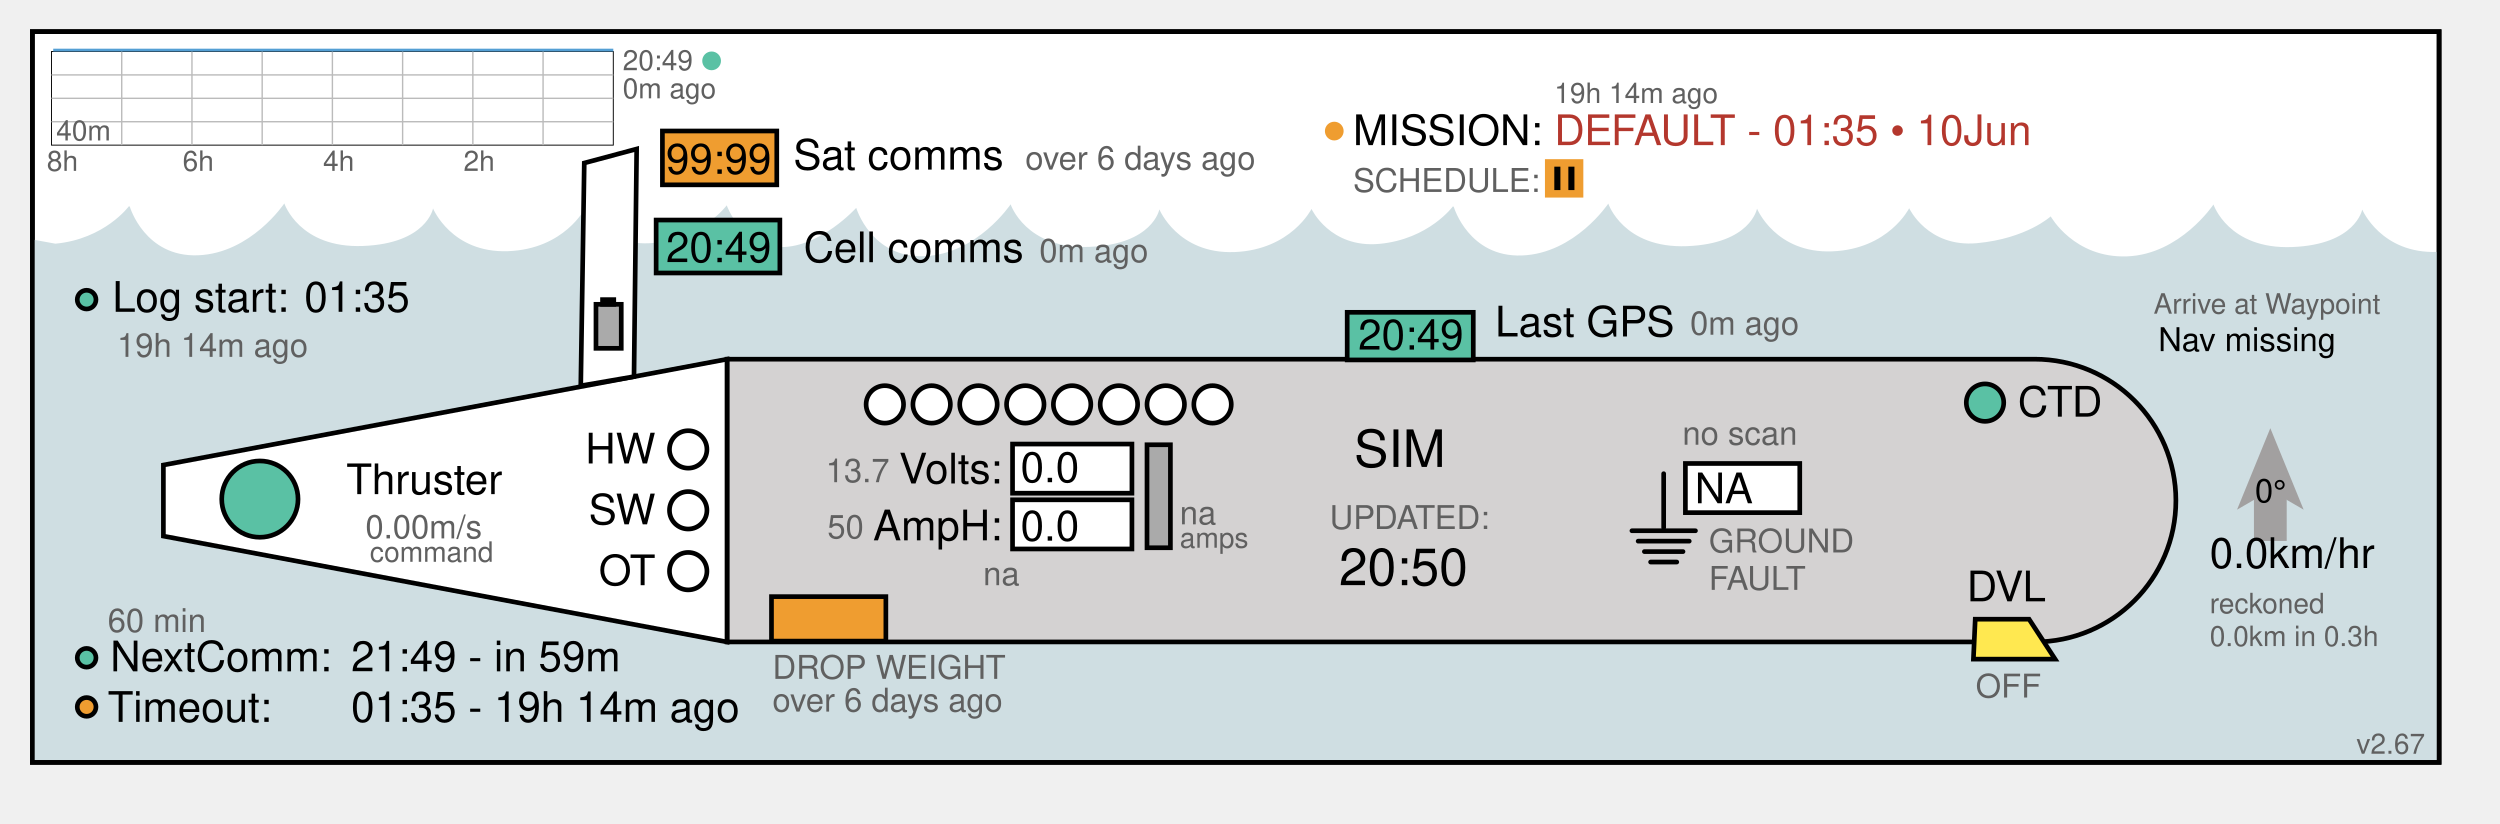
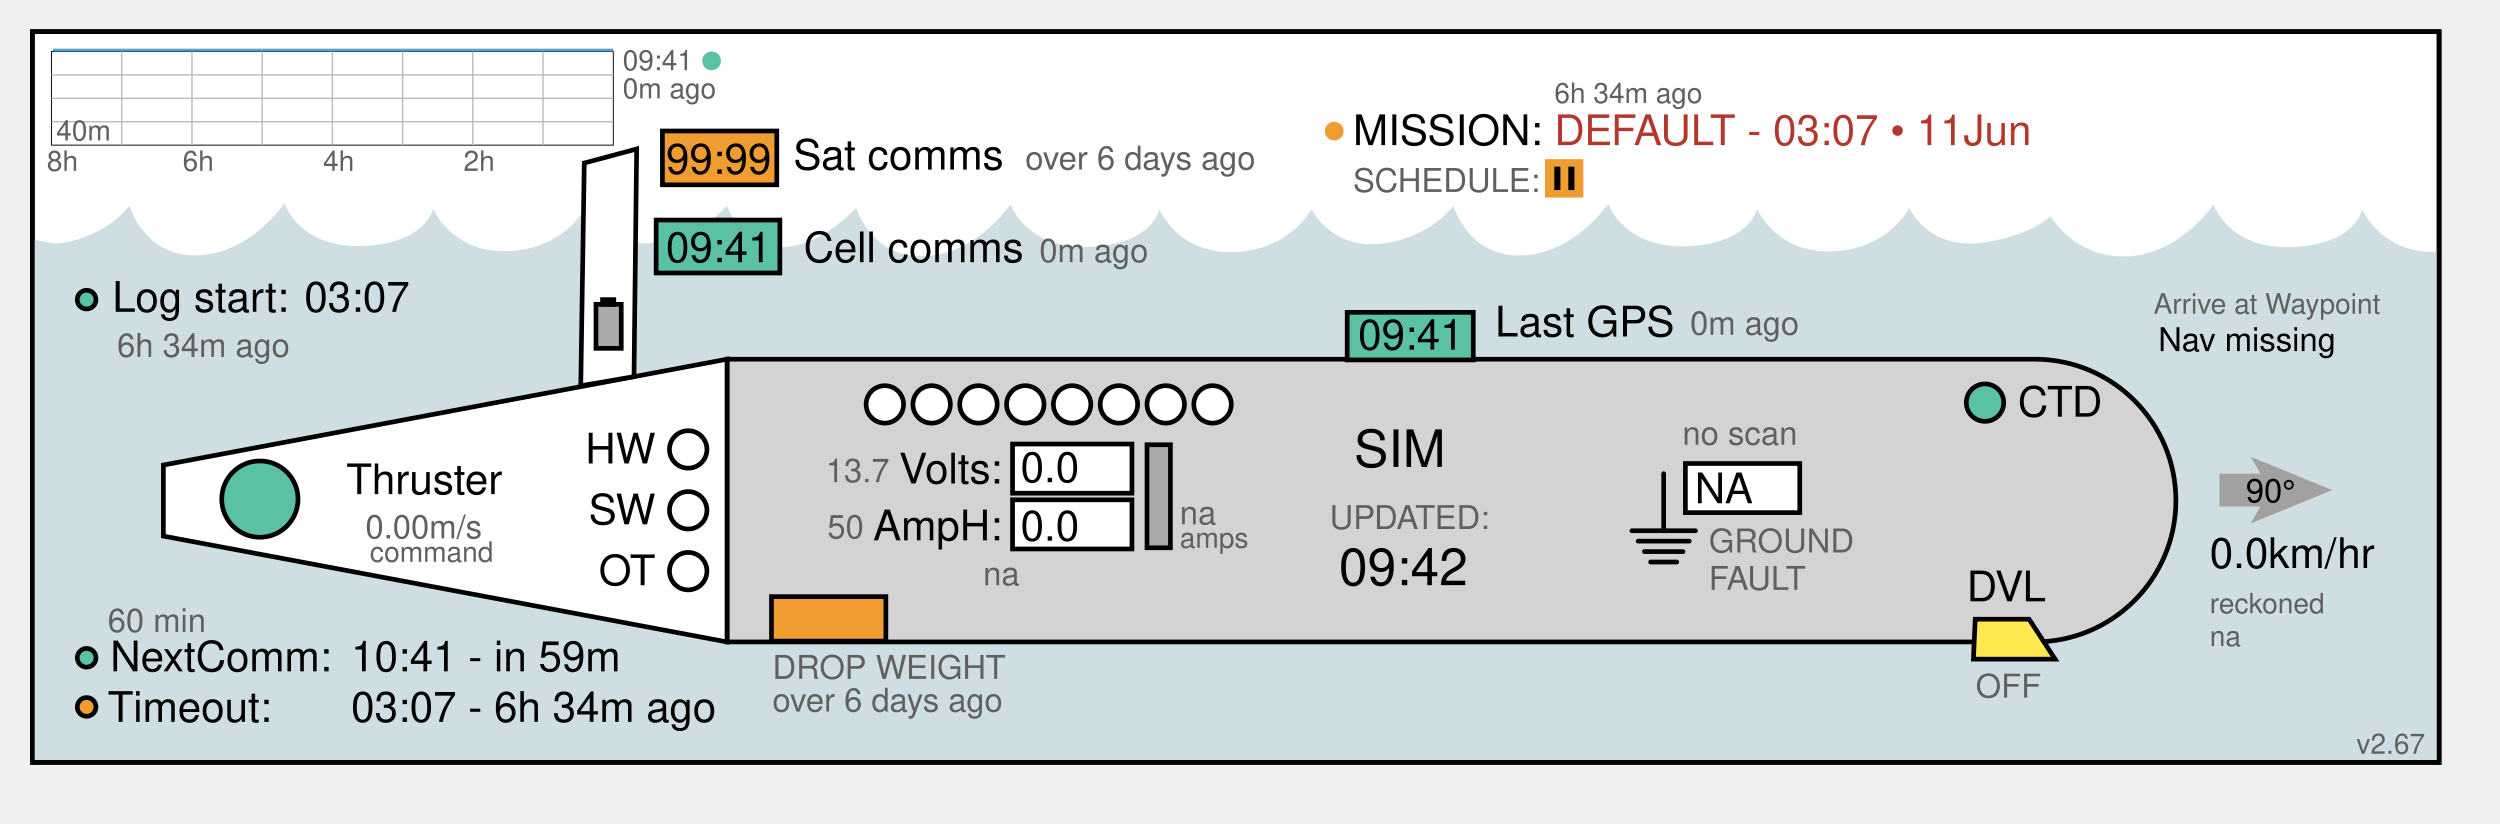
<svg xmlns="http://www.w3.org/2000/svg" version="1.1" id="Layer_1" x="0px" y="0px" viewBox="120 155 534 176" xml:space="preserve">
  <style type="text/css">
	.st0{fill:#CFDEE2;} 
	.st1{fill:none;stroke:#000000; }
	.st2{fill:#D4D2D2;stroke:#000000; } 
	.st3{fill:#FFFFFF;stroke:#000000; } 
	.st4{fill:#5AC1A4;stroke:#000000; } 
	.st5{fill:#FFE850;stroke:#000000; } 
	.st6{fill:#EF9D30;stroke:#000000; } 
	.st7{fill:#FFFFFF;stroke:#000000;stroke-linecap:round; }
	.st8{fill:#C6C4C4;stroke:#000000;stroke-linecap:round; }
	.st9{font-family:HelveticaNeue, Helvetica, Arial, sans-serif;}
	.st10{font-size:9px;}
	.st11{fill:#6D6E6E;stroke:#000000; } 
	.st12{fill:#606060;}  
	.st13{font-size:7px;}
	.st14{font-family:HelveticaNeue-Medium, Helvetica, Arial, sans-serif; }
	.st15{font-size:11px;}
	.st16{fill:#A2A0A0;} 
	.st17{fill:#e3cfa7;} 
	.st18{fill:none;stroke:none; } 
	.st19{fill:#555555;stroke:#000000;stroke-miterlimit:10;}  
	.st20{fill:#e3cfa7;stroke:#000000;stroke-miterlimit:10;}  
	.st21{fill:none;stroke:#46A247;stroke-width:4;stroke-miterlimit:10;} 
	.st22{fill:none;stroke:#555555;stroke-width:9;stroke-linecap:round;stroke-miterlimit:10;} 
	.st23{fill:none;stroke:#46A247;stroke-width:4;stroke-miterlimit:10;} 
	.st24{font-size:6px;}
	.st25{fill:#5AC1A4;stroke:none; } 
	.st26{fill:#FFE850;stroke:none; } 
	.st27{fill:#EF9D30;stroke:none; } 	
	.stwhite{fill:#FFFFFF;stroke:none; } 	
	.st28{fill:#333333; } 
	.st30{font-size:8px;} 
	.st31{fill:#B4372D;} 
	.st32{fill:#aaaaaa;stroke:#000000; } 
	.st33{fill:#FFEEBB;stroke:none; } 
	.stleak2{fill:#7DA6D8;} 
	.stleak1{fill:#92c19b;} 
	.sparkbg{fill:#E8E8F0;stroke:none; } 
	.sparkline{fill:none;stroke:#000000; stroke-width:0.2;}  
	.sparkpoly{fill:#549fd4;stroke:none; } 	
	.sparktext{font-size:6px; } 
	.gridline{fill:none;stroke:#BBBBBB; stroke-width:0.3;}  
	</style>
  <rect desc="backgroundbox" x="126.91" y="161.76" class="st3" width="514.08" height="156.08" />
  <g transform="translate(0 8)">
    <g>
      <path class="st0" d="M640.68,200.81v108.71H126.47V198.07l5.36,0.98c10.57-0.98,15.74-8.04,15.74-8.04l0.18,0.2    c0,0,3.21,10.75,14.54,10.32c11.33-0.43,18.44-11.08,18.44-11.08s3.19,9.61,16.79,9.09c13.6-0.52,14.98-8.01,14.98-8.01    s3.95,9.58,16.03,9.12c12.09-0.46,16.47-9.21,16.47-9.21s3.93,8.43,14.49,7.46c10.57-0.98,15.74-8.04,15.74-8.04    s3.15,8.92,11.62,8.92c8.47,0,16.04-8.38,16.04-8.38s3.21,10.75,14.54,10.32c11.33-0.43,18.44-11.08,18.44-11.08    s3.19,9.61,16.79,9.09c13.6-0.52,14.98-8.01,14.98-8.01s3.95,9.58,16.03,9.12c12.09-0.46,16.47-9.21,16.47-9.21    s3.93,8.43,14.49,7.46c10.57-0.98,15.74-8.04,15.74-8.04l0.18,0.2c0,0,3.21,10.75,14.54,10.32c11.33-0.43,18.44-11.08,18.44-11.08    s3.19,9.61,16.79,9.09c13.6-0.52,14.98-8.01,14.98-8.01s3.95,9.58,16.03,9.12c12.09-0.46,16.47-9.21,16.47-9.21    s3.93,8.43,14.49,7.46c10.57-0.98,15.74-5.72,15.74-5.72s5,8.97,16.33,8.54c11.33-0.43,18.44-11.08,18.44-11.08    s3.19,9.61,16.79,9.09c13.6-0.52,14.98-8.01,14.98-8.01S628.59,201.27,640.68,200.81" />
    </g>
  </g>
  <rect desc="dirtbox" x="126.91" y="281.76" class="st18" width="514.08" height="36.08" />
  <rect desc="backgroundbox" x="126.91" y="161.76" class="st1" width="514.08" height="156.08" />
  <line desc="bigcable" class="st18" x1="250.77" y1="292.21" x2="268.73" y2="281.71" />
  <path desc="smallcable" class="st18" d="M137.01,323.1c0,0,7.44-8.93,20.84-8.93s20.85,8.93,42.05,8.93s29.77-18.98,47.66-28.86" />
  <path class="st2" d="M554.57,292.12l-279.27,0l0-60.4l279.27,0c16.68,0,30.2,13.52,30.2,30.2v0  C584.77,278.6,571.25,292.12,554.57,292.12z" />
  <polygon class="st3" points="154.9,269.51 275.29,292.12 275.29,231.72 154.9,254.33 " />
  <polygon class="st3" points="255.42,235.44 244.05,237.4 244.8,189.82 255.99,186.82 " />
  <text desc="HardwareLabel" text-anchor="end" transform="matrix(1 0 0 1 260 254)" class="st9 st10">HW</text>
  <text desc="SoftwareLabel" text-anchor="end" transform="matrix(1 0 0 1 260 267)" class="st9 st10">SW</text>
  <text desc="OtherLabel" text-anchor="end" transform="matrix(1 0 0 1 260 280)" class="st9 st10">OT</text>
  <text desc="text_batteryduration" x="372" y="255" class="st18 st9 st13">na</text>
  <text desc="text_durationlabel" x="372" y="260" class="st18 st9 st24" />
  <rect desc="current" x="365" y="250" class="st32" width="5" height="22" />
  <text desc="text_current" x="372" y="267" class="st12 st9 st13">na</text>
  <rect desc="drop" x="284.79" y="282.44" class="st6" width="24.43" height="9.5" />
  <g>
    <line class="st7" x1="475.36" y1="256.18" x2="475.36" y2="267.72" />
    <line class="st7" x1="468.58" y1="268.37" x2="482.15" y2="268.37" />
    <line class="st7" x1="469.91" y1="270.59" x2="480.82" y2="270.59" />
    <line class="st7" x1="471.24" y1="272.82" x2="479.49" y2="272.82" />
  </g>
  <line class="st8" x1="472.57" y1="275.05" x2="478.16" y2="275.05" />
  <circle desc="thrust" class="st4" cx="175.51" cy="261.61" r="8.15" />
  <g>
    <circle desc="bat1" class="st3" cx="309" cy="241.38" r="4" />
    <circle desc="bat2" class="st3" cx="319" cy="241.38" r="4" />
    <circle desc="bat3" class="st3" cx="329" cy="241.38" r="4" />
    <circle desc="bat4" class="st3" cx="339" cy="241.38" r="4" />
    <circle desc="bat5" class="st3" cx="349" cy="241.38" r="4" />
    <circle desc="bat6" class="st3" cx="359" cy="241.38" r="4" />
    <circle desc="bat7" class="st3" cx="369" cy="241.38" r="4" />
    <circle desc="bat8" class="st3" cx="379" cy="241.38" r="4" />
  </g>
  <rect desc="argobattery_back" x="247.3" y="220" class="st32" width="5.4" height="9.4" />
  <rect desc="argobattery_top" x="248.7" y="219" class="st32" width="2.4" height="1" />
  <rect desc="argobattery" x="247.5" y="220" class="st18" width="5" height="9" />
  <circle desc="CTD" class="st4" cx="544" cy="241" r="4" />
  <circle desc="missiondefault" class="st27" cx="405" cy="183" r="2" />
  <circle desc="scheduleddefault" class="st18" cx="405" cy="193.5" r="1.6" />
  <circle desc="commoverdue" class="st4" cx="138.5" cy="295.5" r="2" />
  <circle desc="logoverdue" class="st4" cx="138.5" cy="219" r="2" />
  <circle desc="missionoverdue" class="st6" cx="138.5" cy="306" r="2" />
  <rect desc="satcomm" x="261.49" y="182.98" class="st6" width="24.43" height="11.5" />
  <rect desc="cell" x="260.15" y="202" class="st4" width="26.43" height="11.31" />
  <rect desc="gps" x="407.76" y="221.71" class="st4" width="26.93" height="10.17" />
  <rect desc="amps" x="336.28" y="261.76" class="st3" width="25.5" height="10.5" />
  <rect desc="volts" x="336.28" y="249.85" class="st3" width="25.5" height="10.5" />
  <rect desc="gf_rect" x="480" y="254.0" class="st3" width="24.43" height="10.5" />
  <circle desc="HW" class="st3" cx="267" cy="251" r="4" />
  <circle desc="SW" class="st3" cx="267" cy="264" r="4" />
  <circle desc="OT" class="st3" cx="267" cy="277" r="4" />
  <polygon desc="dvl" class="st5" points="541.91,287.26 553.41,287.26 558.97,295.79 541.52,295.79 " />
  <polygon desc="cart" class="st18" points="348.8,282.24 348.8,315.73 524.05,315.73 524.05,282.24 503.4,282.24 496.15,301.22 381.17,301.22   369.22,282.74 " />
  <circle desc="circle1" class="st18" cx="362.59" cy="298.44" r="5.86" />
  <circle desc="circle2" class="st18" cx="510.1" cy="298.44" r="5.86" />
  <text desc="text_flowago" transform="matrix(1 0 0 1 541.0 272.0)" class="st12 st9 st13" />
  <circle desc="UBAT" class="st18" cx="544" cy="251" r="4" />
  <circle desc="flow" class="st18" cx="544" cy="261" r="4" />
  <text desc="text_cameraago" transform="matrix(1 0 0 1 558 258)" class="st12 st9 st13" />
  <rect desc="CameraBody" class="st18" x="540" y="250" width="16" height="10" />
  <circle desc="CameraLens" class="st18" cx="548" cy="255" r="3" />
  <polygon desc="LowGF" class="st18" points="510,263 514,255 506,255 510,263" />
  <polygon desc="HighGF" class="st18" points="510,255 514,263 506,263 510,255" />
-   <g desc="arrow" transform="rotate (-90,604.94,259.74), rotate(0,605,259.74)">
+   <g desc="arrow" transform="rotate (-90,604.94,259.74), rotate(90,605,259.74)">
    <rect x="594.14" y="256.24" class="st16" width="11.73" height="7" />
    <g>
      <polygon class="st16" points="618.22,259.74 600.81,266.86 604.94,259.74 600.81,252.63" />
    </g>
  </g>
-   <text desc="mission" transform="matrix(1 0 0 1 452.0 186)" class="st9 st10 st12 st31">DEFAULT - 01:35 • 10Jun</text>
-   <text desc="text_missionago" transform="matrix(1 0 0 1 452 177)" class="st12 st9 sparktext">19h 14m ago</text>
+   <text desc="mission" transform="matrix(1 0 0 1 452.0 186)" class="st9 st10 st12 st31">DEFAULT - 03:07 • 11Jun</text>
+   <text desc="text_missionago" transform="matrix(1 0 0 1 452 177)" class="st12 st9 sparktext">6h 34m ago</text>
  <text desc="missionsched" transform="matrix(1 0 0 1 460 196)" class="st12 st9 st13" />
-   <text desc="text_cell" transform="matrix(1 0 0 1 262.2472 211)" class="st9 st10">20:49</text>
+   <text desc="text_cell" transform="matrix(1 0 0 1 262.2472 211)" class="st9 st10">09:41</text>
  <text desc="text_sat" transform="matrix(1 0 0 1 262.2478 192.1254)" class="st9 st10">99:99</text>
-   <text desc="text_gps" transform="matrix(1 0 0 1 410.1005 229.6799)" class="st9 st10">20:49</text>
-   <text desc="text_bearing" transform="matrix(1 0 0 1 605 262.3)" text-anchor="middle" class="st9 st13">0°</text>
+   <text desc="text_gps" transform="matrix(1 0 0 1 410.1005 229.6799)" class="st9 st10">09:41</text>
+   <text desc="text_bearing" transform="matrix(1 0 0 1 605 262.3)" text-anchor="middle" class="st9 st13">90°</text>
  <text desc="text_thrusttime" transform="matrix(1 0 0 1 592 276.3205)" class="st9 st10">0.0km/hr</text>
  <text desc="text_needcommstime" transform="matrix(1 0 0 1 143 290)" class="st12 st9 st13">60 min</text>
-   <text desc="text_nextcomm" transform="matrix(1 0 0 1 195 298.3899)" class="st9 st10">21:49 - in 59m</text>
-   <text desc="text_timeout" transform="matrix(1 0 0 1 195 309.1899)" class="st9 st10">01:35 - 19h 14m ago</text>
+   <text desc="text_nextcomm" transform="matrix(1 0 0 1 195 298.3899)" class="st9 st10">10:41 - in 59m</text>
+   <text desc="text_timeout" transform="matrix(1 0 0 1 195 309.1899)" class="st9 st10">03:07 - 6h 34m ago</text>
  <text desc="text_commago" transform="matrix(1 0 0 1 339.0 191.2224)" class="st12 st9 st13">over 6 days ago</text>
-   <text desc="text_logtime" transform="matrix(1 0 0 1 185.0 221.6039)" class="st9 st10">01:35</text>
-   <text desc="text_logago" transform="matrix(1 0 0 1 145.0 231.2224)" class="st12 st9 st13">19h 14m ago</text>
+   <text desc="text_logtime" transform="matrix(1 0 0 1 185.0 221.6039)" class="st9 st10">03:07</text>
+   <text desc="text_logago" transform="matrix(1 0 0 1 145.0 231.2224)" class="st12 st9 st13">6h 34m ago</text>
  <text desc="text_cellago" transform="matrix(1 0 0 1 342.0 211)" class="st12 st9 st13">0m ago</text>
  <text desc="text_argoago" transform="matrix(1 0 0 1 258 227)" class="st12 st9 st13" />
  <text desc="text_volts" transform="matrix(1 0 0 1 338.0 257.9931)" class="st9 st10">0.0</text>
  <text desc="text_amps" transform="matrix(1 0 0 1 338.0 270.4917)" class="st9 st10">0.0</text>
  <text desc="text_ampago" transform="matrix(1 0 0 1 330.0 280.0)" class="st12 st9 st13">na</text>
  <text desc="text_droptime" transform="matrix(1 0 0 1 285 307)" class="st12 st9 st13">over 6 days ago</text>
  <text desc="text_gftime" transform="matrix(1 0 0 1 479.3629 250)" class="st12 st9 st13">no scan</text>
  <text desc="text_gpsago" transform="matrix(1 0 0 1 481 226.5)" class="st12 st9 st13">0m ago</text>
  <text desc="text_gf" transform="matrix(1 0 0 1 482 262.4973)" class="st9 st10">NA</text>
  <text desc="text_arrive" transform="matrix(1 0 0 1 580 222)" class="st12 st9 st24">Arrive at Waypoint</text>
  <text desc="text_speed" transform="matrix(1 0 0 1 198.0612 270)" class="st12 st9 st13">0.00m/s</text>
  <text desc="text_vehicle" transform="matrix(1 0 0 1 419 254.7336)" text-anchor="middle" class="st14 st15">SIM</text>
-   <text desc="text_lastupdate" transform="matrix(1 0 0 1 406.0 280.0)" class="st14 st15">20:50</text>
-   <text desc="reckoned_detail" transform="matrix(1 0 0 1 592 293)" class="st12 st9 st24">0.0km in 0.3h</text>
+   <text desc="text_lastupdate" transform="matrix(1 0 0 1 406.0 280.0)" class="st14 st15">09:42</text>
+   <text desc="reckoned_detail" transform="matrix(1 0 0 1 592 293)" class="st12 st9 st24">na</text>
  <text desc="text_arrivestation" transform="matrix(1 0 0 1 581 230)" class="st9 st13">Nav missing</text>
  <text desc="text_stationdist" transform="matrix(1 0 0 1 582 238)" class="st12 st9 st24" />
  <text desc="text_currentdist" transform="matrix(1 0 0 1 582 245)" class="st12 st9 st24" />
  <text desc="text_dvlstatus" transform="matrix(1 0 0 1 542 304)" class="st12 st9 st13">OFF</text>
  <text desc="text_criticalerror" transform="matrix(1 0 0 1 352.0 300)" class="st9 st30 st31" />
  <text desc="text_criticaltime" transform="matrix(1 0 0 1 354 307)" class="st12 st9 st13" />
  <text desc="text_satcomms" transform="matrix(1 0 0 1 289.4541 191.2224)" class="st9 st10 ">Sat comms</text>
  <text desc="text_nextcomms" transform="matrix(1 0 0 1 143.5453 298.3899)" class="st9 st10 ">NextComm:</text>
  <text desc="text_version" transform="matrix(1 0 0 1 638 316)" text-anchor="end" class="st12 st9 st24">v2.67</text>
  <text desc="text_thresh_volt" x="310" y="258" text-anchor="end" class="st12 st9 st13">13.7</text>
  <text desc="text_thresh_amph" x="304.5" y="270" text-anchor="end" class="st12 st9 st13">50</text>
  <text desc="pausedtext" transform="matrix(1 0 0 1 409 196)" class="st12 st9 st13">SCHEDULE:</text>
  <rect x="450" y="189" class="st27" width="8.2" height="8.2" />
  <rect x="452" y="190.6" width="1.3" height="5" />
  <rect x="455" y="190.6" width="1.3" height="5" />
  <g>
    <text transform="matrix(1 0 0 1 485 273)" class="st12 st9 st13">GROUND</text>
    <text transform="matrix(1 0 0 1 485 281)" class="st12 st9 st13">FAULT</text>
  </g>
  <text transform="matrix(1 0 0 1 409.0 186)" class="st9 st10">MISSION:</text>
  <text transform="matrix(1 0 0 1 404.0 268.0)" class="st12 st9 st13">UPDATED:</text>
  <rect desc="sparkbox" x="131" y="166" class="sparkline" width="120" height="20" />
  <polyline desc="sparkline" class="gridline" points="161.0,166 161.0,186" />
  <polyline desc="sparkline" class="gridline" points="191.0,166 191.0,186" />
  <polyline desc="sparkline" class="gridline" points="221.0,166 221.0,186" />
  <polyline desc="sparkline" class="gridline" points="131,171.0 251,171.0" />
  <polyline desc="sparkline" class="gridline" points="131,176.0 251,176.0" />
  <polyline desc="sparkline" class="gridline" points="131,181.0 251,181.0" />
  <polyline desc="minorgrid" class="gridline" points="146.0,166 146.0,186" />
  <polyline desc="minorgrid" class="gridline" points="176.0,166 176.0,186" />
  <polyline desc="minorgrid" class="gridline" points="206.0,166 206.0,186" />
  <polyline desc="minorgrid" class="gridline" points="236.0,166 236.0,186" />
-   <text desc="sparknote" transform="matrix(1 0 0 1 253 170)" class="st12 st9 sparktext">20:49</text>
+   <text desc="sparknote" transform="matrix(1 0 0 1 253 170)" class="st12 st9 sparktext">09:41</text>
  <text desc="sparknote" transform="matrix(1 0 0 1 253 176)" class="st12 st9 sparktext">0m ago</text>
  <text desc="axislabel" transform="matrix(1 0 0 1 159.0 191.5)" class="st12 st9 sparktext">6h</text>
  <text desc="axislabel" transform="matrix(1 0 0 1 189.0 191.5)" class="st12 st9 sparktext">4h</text>
  <text desc="axislabel" transform="matrix(1 0 0 1 219.0 191.5)" class="st12 st9 sparktext">2h</text>
  <text desc="axislabel" transform="matrix(1 0 0 1 130 191.5)" class="st12 st9 sparktext">8h</text>
  <circle desc="spr_is_old" class="st25" cx="272" cy="168" r="2" />
-   <polygon desc="sparkpoly" class="sparkpoly" points="131.367,165.4 131.367,166 131.367,166 132.695,166 132.695,166 134.022,166 134.022,166 135.354,166 135.354,166 136.683,166 136.683,166 138.013,166 138.013,166 139.341,166 139.341,166 140.67,166 140.67,166 142,166 142,166 143.329,166 143.329,166 144.657,166 144.657,166 145.988,166 145.988,166 147.318,166 147.318,166 148.645,166 148.645,166 149.975,166 149.975,166 151.305,166 151.305,166 152.634,166 152.634,166 153.964,166 153.964,166 155.293,166 155.293,166 156.621,166 156.621,166 157.952,166 157.952,166 159.28,166 159.28,166 160.61,166 160.61,166 161.939,166 161.939,166 163.269,166 163.269,166 164.598,166 164.598,166 165.926,166 165.926,166 167.257,166 167.257,166 168.585,166 168.585,166 169.915,166 169.915,166 171.244,166 171.244,166 172.572,166 172.572,166 173.903,166 173.903,166 175.23,166 175.23,166 176.562,166 176.562,166 177.888,166 177.888,166 179.217,166 179.217,166 180.547,166 180.547,166 181.878,166 181.878,166 183.208,166 183.208,166 184.536,166 184.536,166 185.867,166 185.867,166 187.195,166 187.195,166 188.524,166 188.524,166 189.854,166 189.854,166 191.181,166 191.181,166 192.511,166 192.511,166 193.841,166 193.841,166 195.17,166 195.17,166 196.5,166 196.5,166 197.829,166 197.829,166 199.159,166 199.159,166 200.488,166 200.488,166 201.816,166 201.816,166 203.145,166 203.145,166 204.475,166 204.475,166 205.805,166 205.805,166 207.134,166 207.134,166 208.464,166 208.464,166 209.793,166 209.793,166 211.121,166 211.121,166 212.451,166 212.451,166 213.78,166 213.78,166 215.11,166 215.11,166 216.437,166 216.437,166 217.767,166 217.767,166 219.098,166 219.098,166 220.426,166 220.426,166 221.756,166 221.756,166 223.085,166 223.085,166 224.413,166 224.413,166 225.744,166 225.744,166 227.072,166 227.072,166 228.403,166 228.403,166 229.731,166 229.731,166 231.06,166 231.06,166 232.388,166 232.388,166 233.718,166 233.718,166 235.049,166 235.049,166 236.377,166 236.377,166 237.707,166 237.707,166 239.036,166 239.036,166 240.366,166 240.366,166 241.695,166 241.695,166 243.023,166 243.023,166 244.354,166 244.354,166 245.681,166 245.681,166 247.013,166 247.013,166 248.341,166 248.341,166 249.67,166 249.67,166 251,166 251,166  251,165.4" />
+   <polygon desc="sparkpoly" class="sparkpoly" points="131.269,165.4 131.269,166 132.599,166 133.929,166 135.258,166 136.588,166 137.916,166 139.245,166 140.575,166 141.904,166 143.234,166 144.563,166 145.891,166 147.221,166 148.55,166 149.88,166 151.209,166 152.519,166 152.599,166 152.599,166 152.599,166 153.961,166 153.961,166 153.961,166 155.293,166 155.293,166 155.293,166 156.621,166 156.621,166 156.621,166 157.952,166 157.952,166 157.952,166 159.28,166 159.28,166 159.28,166 160.607,166 160.607,166 160.607,166 161.939,166 161.939,166 161.939,166 163.268,166 163.268,166 163.268,166 164.598,166 164.598,166 164.598,166 165.926,166 165.926,166 165.926,166 167.257,166 167.257,166 167.257,166 168.585,166 168.585,166 168.585,166 169.912,166 169.912,166 169.912,166 171.244,166 171.244,166 171.244,166 172.573,166 172.573,166 172.573,166 173.901,166 173.901,166 173.901,166 175.231,166 175.231,166 175.231,166 176.558,166 176.558,166 176.558,166 177.89,166 177.89,166 177.89,166 179.217,166 179.217,166 179.217,166 180.549,166 180.549,166 180.549,166 181.876,166 181.876,166 181.876,166 183.208,166 183.208,166 183.208,166 184.536,166 184.536,166 184.536,166 185.865,166 185.865,166 185.865,166 187.195,166 187.195,166 187.195,166 188.524,166 188.524,166 188.524,166 189.854,166 189.854,166 189.854,166 191.183,166 191.183,166 191.183,166 192.511,166 192.511,166 192.511,166 193.841,166 193.841,166 193.841,166 195.168,166 195.168,166 195.168,166 196.499,166 196.499,166 196.499,166 197.829,166 197.829,166 197.829,166 199.159,166 199.159,166 199.159,166 200.488,166 200.488,166 200.488,166 201.816,166 201.816,166 201.816,166 203.146,166 203.146,166 203.146,166 204.473,166 204.473,166 204.473,166 205.805,166 205.805,166 205.805,166 207.134,166 207.134,166 207.134,166 208.462,166 208.462,166 208.462,166 209.793,166 209.793,166 209.793,166 211.121,166 211.121,166 211.121,166 212.451,166 212.451,166 212.451,166 213.778,166 213.778,166 213.778,166 215.109,166 215.109,166 215.109,166 216.439,166 216.439,166 216.439,166 217.767,166 217.767,166 217.767,166 219.096,166 219.096,166 219.096,166 220.425,166 220.425,166 220.425,166 221.756,166 221.756,166 221.756,166 223.085,166 223.085,166 223.085,166 224.414,166 224.414,166 224.414,166 225.744,166 225.744,166 225.744,166 227.071,166 227.071,166 227.071,166 228.403,166 228.403,166 228.403,166 229.731,166 229.731,166 229.731,166 231.06,166 231.06,166 231.06,166 232.39,166 232.39,166 232.39,166 233.717,166 233.717,166 233.717,166 235.047,166 235.047,166 235.047,166 236.377,166 236.377,166 236.377,166 237.706,166 237.706,166 237.706,166 239.036,166 239.036,166 239.036,166 240.365,166 240.365,166 240.365,166 241.695,166 241.695,166 241.695,166 243.024,166 243.024,166 243.024,166 244.354,166 244.354,166 244.354,166 245.682,166 245.682,166 245.682,166 247.011,166 247.011,166 247.011,166 248.341,166 248.341,166 248.341,166 249.67,166 249.67,166 249.67,166 251,166 251,166 251,166  251,165.4" />
  <text desc="sparknote" transform="matrix(1 0 0 1 132 185)" class="st12 st9 sparktext">40m</text>
  <text desc="reckoned_label" transform="matrix(1 0 0 1 592 286)" class="st12 st9 st24">reckoned</text>
  <text desc="speeded_label" transform="matrix(1 0 0 1 199 275)" class="st12 st9 st24">command</text>
  <text transform="matrix(1 0 0 1 334 258.2642)" text-anchor="end" class="st9 st10">Volts:</text>
  <text transform="matrix(1 0 0 1 334 270.4165)" text-anchor="end" class="st9 st10">AmpH:</text>
  <text desc="text_amplabel" x="372" y="272" class="st12 st9 st24">amps</text>
  <text transform="matrix(1 0 0 1 285 300)" class="st12 st9 st13">DROP WEIGHT</text>
  <text transform="matrix(1 0 0 1 143.0 309.1899)" class="st9 st10">Timeout: </text>
  <text desc="" transform="matrix(1 0 0 1 551 244)" class="st9 st10">CTD</text>
  <text transform="matrix(1 0 0 1 540.0956 283.4494)" class="st9 st10">DVL</text>
  <text transform="matrix(1 0 0 1 439.3514 226.8654)" class="st9 st10">Last GPS</text>
  <text transform="matrix(1 0 0 1 291.6499 211)" class="st9 st10">Cell comms</text>
  <text transform="matrix(1 0 0 1 144.0 221.6039)" class="st9 st10">Log start:</text>
  <text transform="matrix(1 0 0 1 193.9667 260.552)" class="st9 st10">Thruster</text>
</svg>
